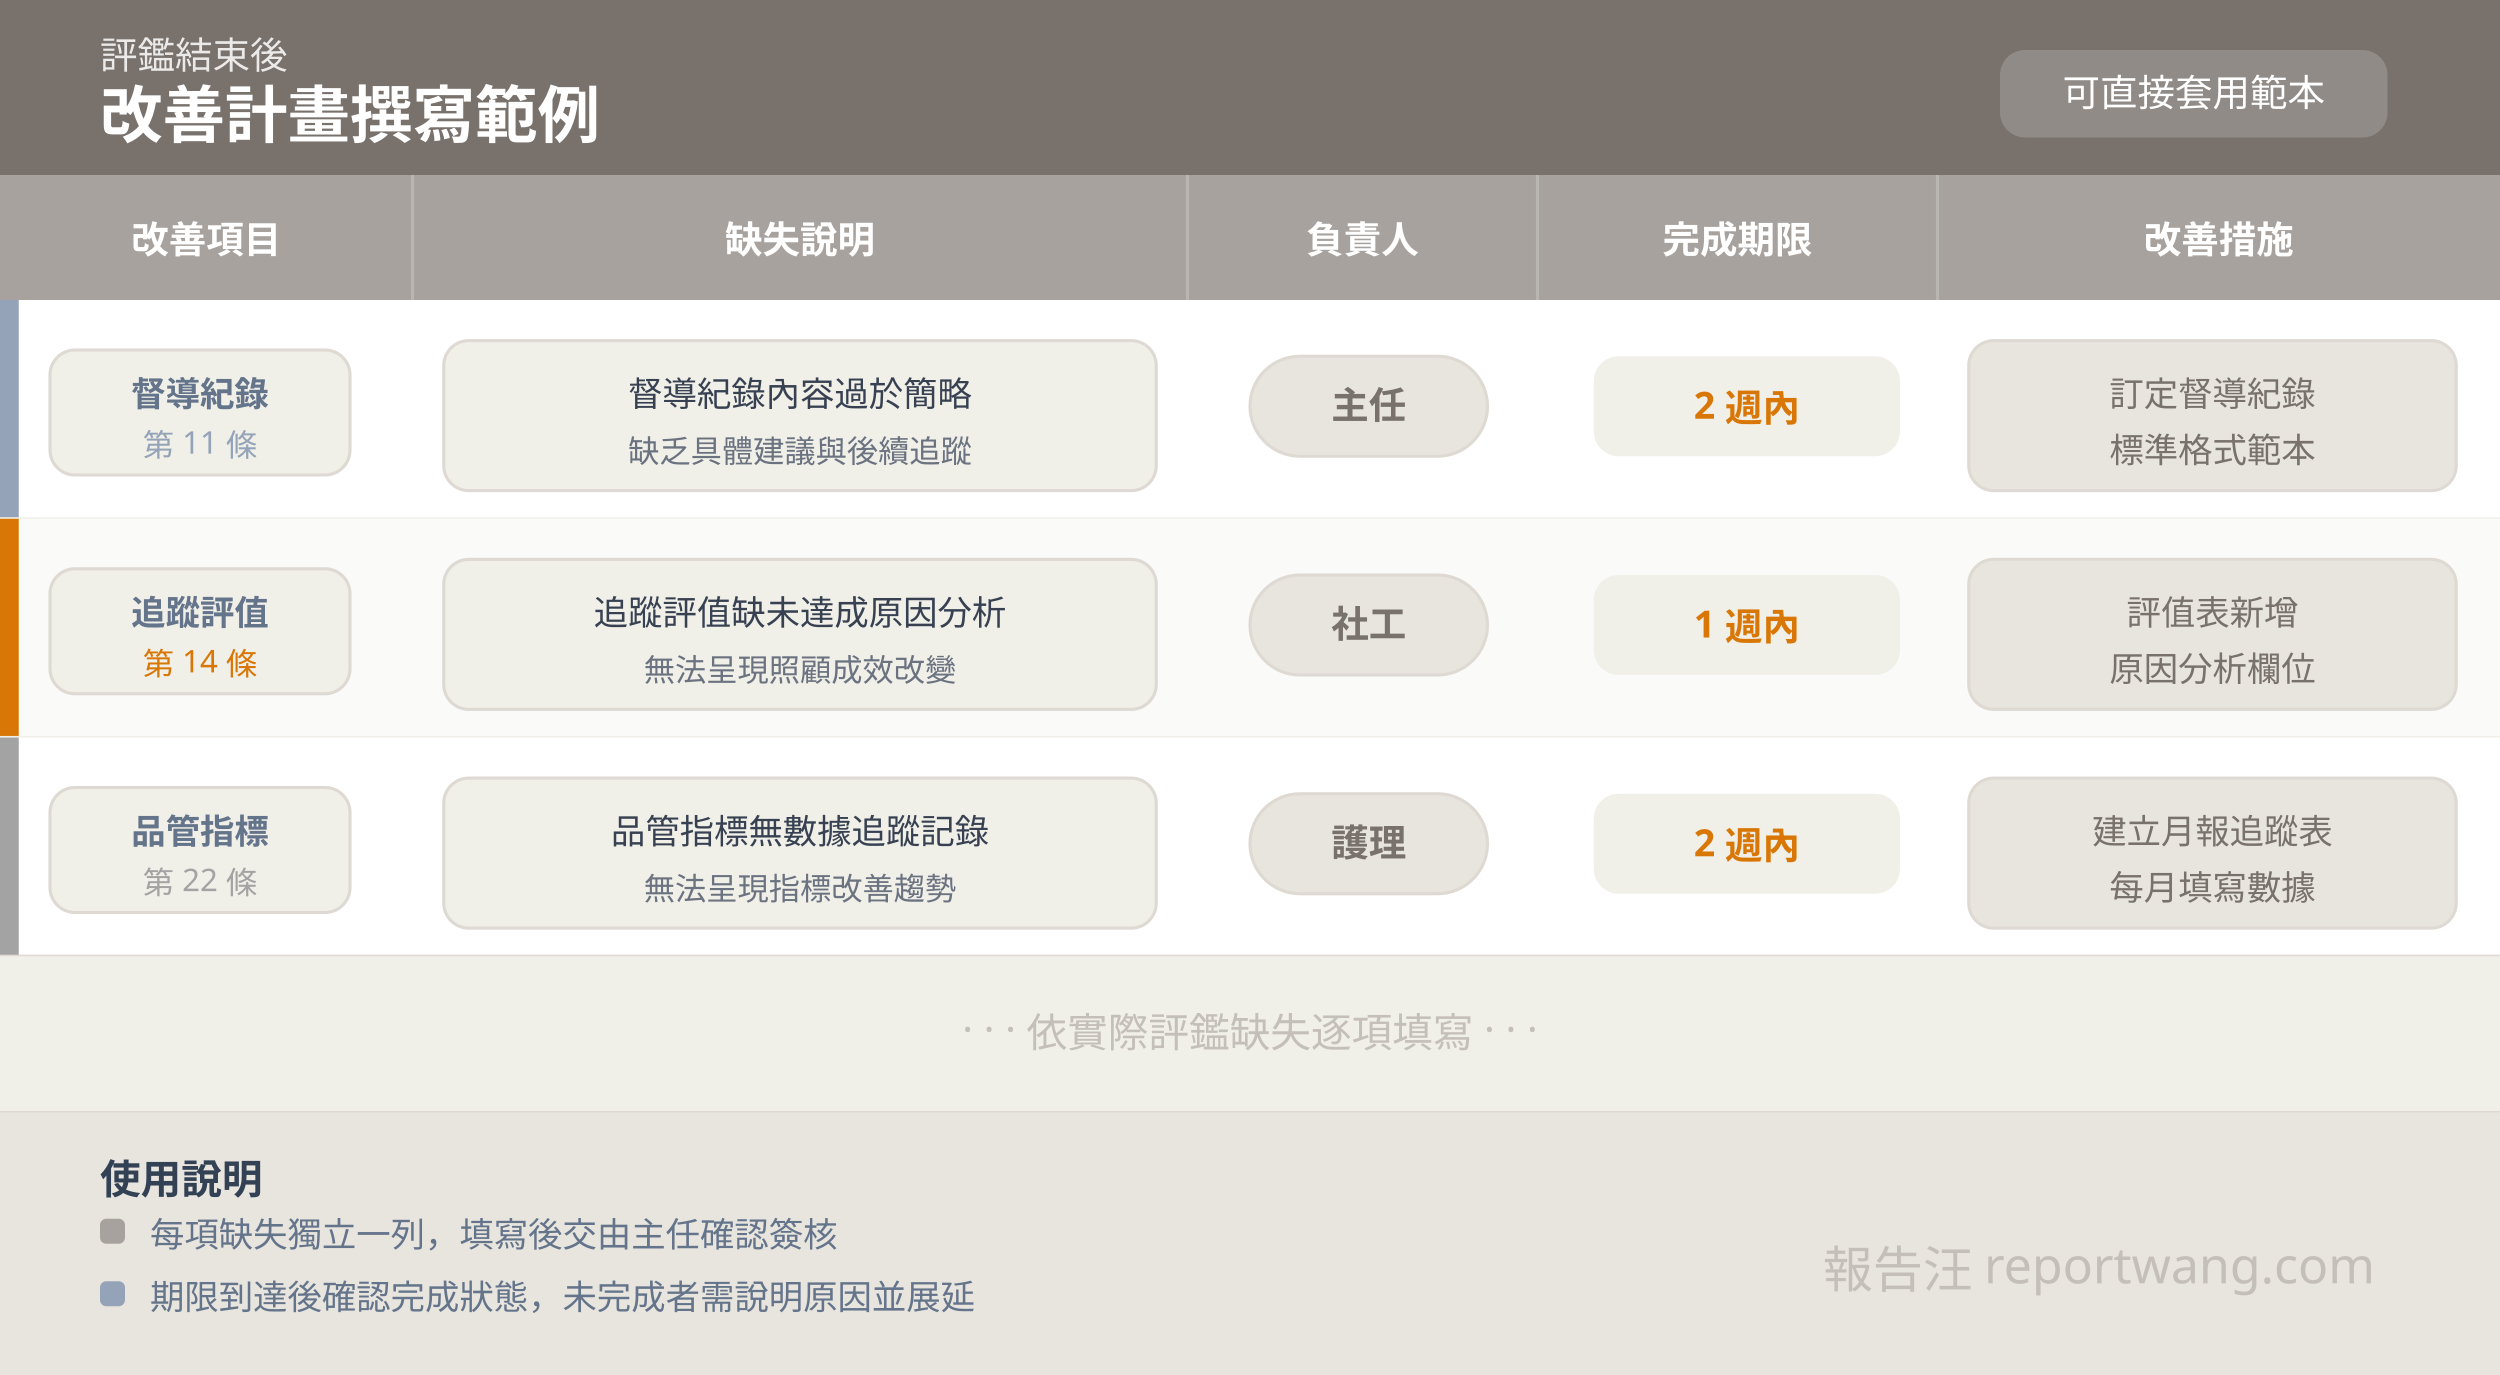
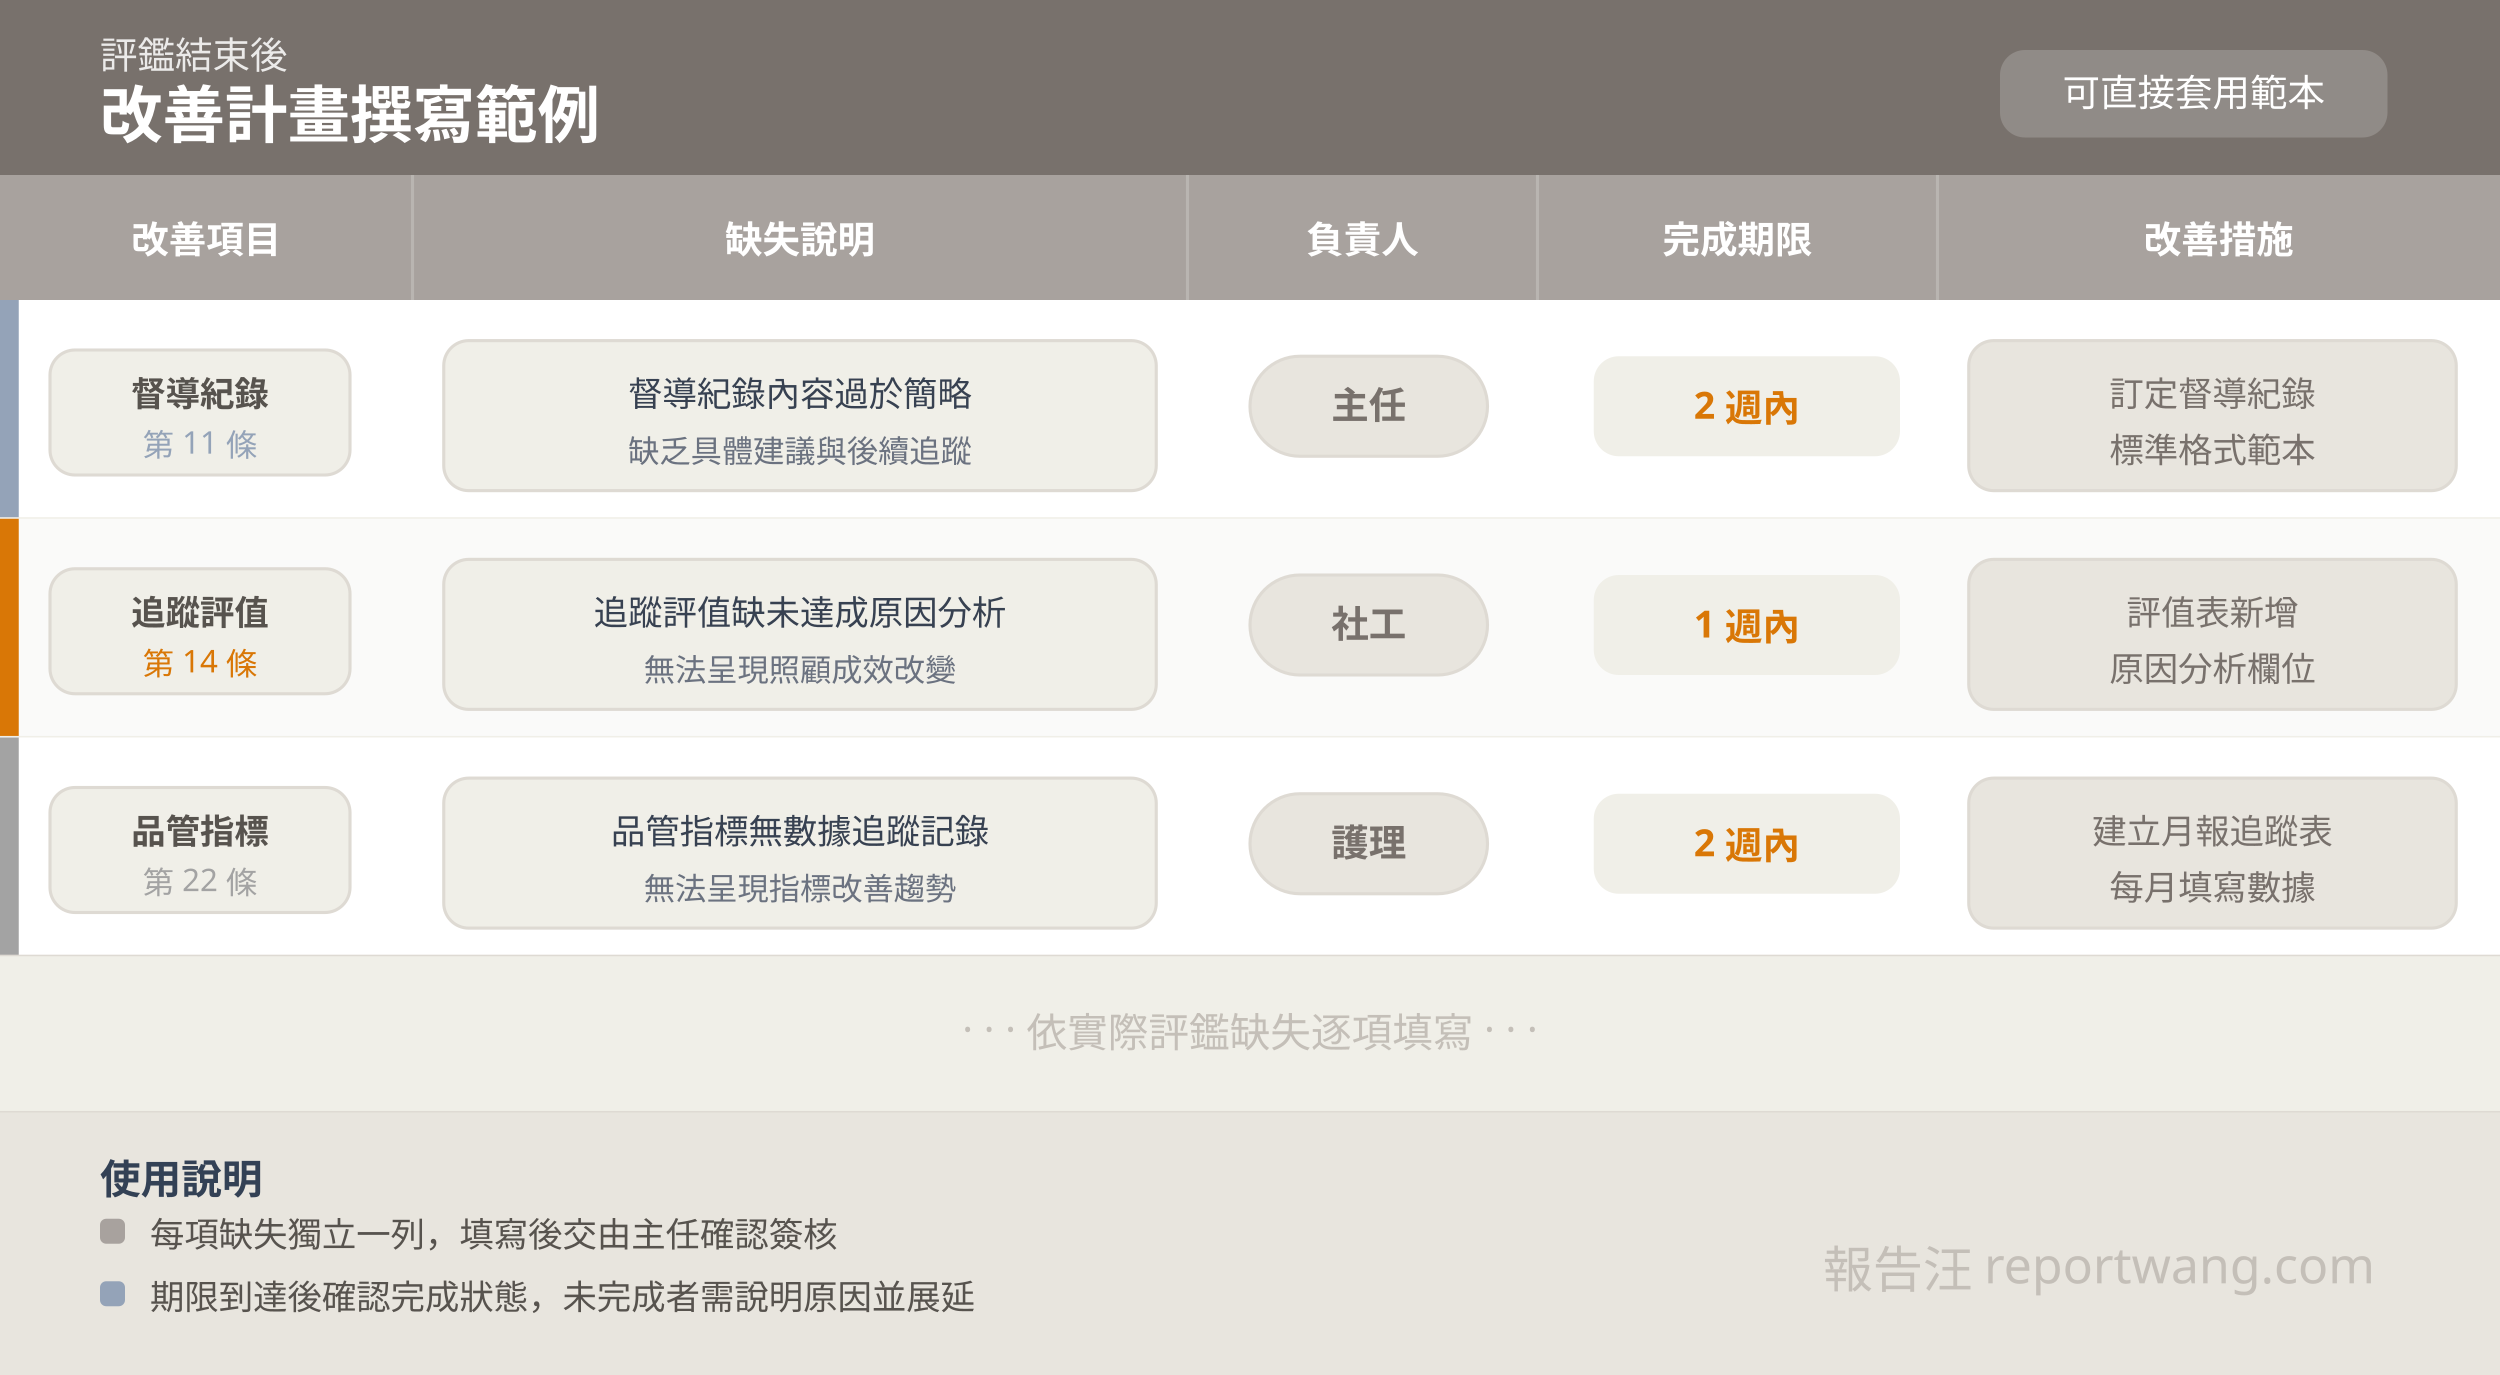
<svg xmlns="http://www.w3.org/2000/svg" width="800" height="440" viewBox="0 0 800 440">
  <rect width="800" height="440" fill="#f0efe8" />
  <rect x="0" y="0" width="800" height="56" fill="#78716c" />
  <text x="32" y="22" font-family="'Noto Sans TC', sans-serif" font-size="12" fill="rgba(255,255,255,0.85)">評鑑結束後</text>
  <text x="32" y="44" font-family="'Noto Sans TC', sans-serif" font-size="20" fill="white" font-weight="700">改善計畫撰寫範例</text>
  <rect x="640" y="16" width="124" height="28" rx="8" fill="rgba(255,255,255,0.18)" />
  <text x="702" y="34" text-anchor="middle" font-family="'Noto Sans TC', sans-serif" font-size="12" fill="white">可直接套用範本</text>
  <rect x="0" y="56" width="800" height="40" fill="#a8a29e" />
  <text x="66" y="81" text-anchor="middle" font-family="'Noto Sans TC', sans-serif" font-size="12" fill="white" font-weight="600">改善項目</text>
  <line x1="132" y1="56" x2="132" y2="96" stroke="rgba(255,255,255,0.2)" stroke-width="1" />
  <text x="256" y="81" text-anchor="middle" font-family="'Noto Sans TC', sans-serif" font-size="12" fill="white" font-weight="600">缺失說明</text>
  <line x1="380" y1="56" x2="380" y2="96" stroke="rgba(255,255,255,0.2)" stroke-width="1" />
  <text x="436" y="81" text-anchor="middle" font-family="'Noto Sans TC', sans-serif" font-size="12" fill="white" font-weight="600">負責人</text>
  <line x1="492" y1="56" x2="492" y2="96" stroke="rgba(255,255,255,0.2)" stroke-width="1" />
  <text x="556" y="81" text-anchor="middle" font-family="'Noto Sans TC', sans-serif" font-size="12" fill="white" font-weight="600">完成期限</text>
  <line x1="620" y1="56" x2="620" y2="96" stroke="rgba(255,255,255,0.2)" stroke-width="1" />
  <text x="710" y="81" text-anchor="middle" font-family="'Noto Sans TC', sans-serif" font-size="12" fill="white" font-weight="600">改善措施</text>
  <line x1="132" y1="96" x2="132" y2="356" stroke="#dedad3" stroke-width="1" />
  <line x1="380" y1="96" x2="380" y2="356" stroke="#dedad3" stroke-width="1" />
  <line x1="492" y1="96" x2="492" y2="356" stroke="#dedad3" stroke-width="1" />
  <line x1="620" y1="96" x2="620" y2="356" stroke="#dedad3" stroke-width="1" />
  <rect x="0" y="96" width="800" height="70" fill="white" />
  <rect x="0" y="96" width="6" height="70" fill="#94a3b8" />
  <rect x="16" y="112" width="96" height="40" rx="8" fill="#f0efe8" stroke="#dedad3" stroke-width="1" />
-   <text x="64" y="130" text-anchor="middle" font-family="'Noto Sans TC', sans-serif" font-size="11" fill="#64748b" font-weight="600">督導紀錄</text>
+   <text x="64" y="130" text-anchor="middle" font-family="'Noto Sans TC', sans-serif" font-size="11" fill="#57534e" font-weight="600">督導紀錄</text>
  <text x="64" y="146" text-anchor="middle" font-family="'Noto Sans TC', sans-serif" font-size="10" fill="#94a3b8">第 11 條</text>
  <rect x="142" y="109" width="228" height="48" rx="8" fill="#f0efe8" stroke="#dedad3" stroke-width="1" />
  <text x="256" y="130" text-anchor="middle" font-family="'Noto Sans TC', sans-serif" font-size="11" fill="#374151">督導紀錄內容過於簡略</text>
  <text x="256" y="148" text-anchor="middle" font-family="'Noto Sans TC', sans-serif" font-size="10" fill="#6b7280">缺乏具體建議與後續追蹤</text>
  <rect x="400" y="114" width="76" height="32" rx="16" fill="#e8e5de" stroke="#dedad3" stroke-width="1" />
  <text x="438" y="134" text-anchor="middle" font-family="'Noto Sans TC', sans-serif" font-size="12" fill="#78716c" font-weight="600">主任</text>
  <rect x="510" y="114" width="98" height="32" rx="8" fill="#f0efe8" />
  <text x="559" y="134" text-anchor="middle" font-family="'Noto Sans TC', sans-serif" font-size="12" fill="#d97706" font-weight="600">2 週內</text>
  <rect x="630" y="109" width="156" height="48" rx="8" fill="#e8e5de" stroke="#dedad3" stroke-width="1" />
  <text x="708" y="130" text-anchor="middle" font-family="'Noto Sans TC', sans-serif" font-size="11" fill="#78716c">訂定督導紀錄</text>
  <text x="708" y="148" text-anchor="middle" font-family="'Noto Sans TC', sans-serif" font-size="11" fill="#78716c">標準格式範本</text>
  <line x1="0" y1="166" x2="800" y2="166" stroke="#f0efe8" stroke-width="1" />
  <rect x="0" y="166" width="800" height="70" fill="#fafaf9" />
  <rect x="0" y="166" width="6" height="70" fill="#d97706" />
  <rect x="16" y="182" width="96" height="40" rx="8" fill="#f0efe8" stroke="#dedad3" stroke-width="1" />
-   <text x="64" y="200" text-anchor="middle" font-family="'Noto Sans TC', sans-serif" font-size="11" fill="#64748b" font-weight="600">追蹤評值</text>
+   <text x="64" y="200" text-anchor="middle" font-family="'Noto Sans TC', sans-serif" font-size="11" fill="#57534e" font-weight="600">追蹤評值</text>
  <text x="64" y="216" text-anchor="middle" font-family="'Noto Sans TC', sans-serif" font-size="10" fill="#d97706">第 14 條</text>
  <rect x="142" y="179" width="228" height="48" rx="8" fill="#f0efe8" stroke="#dedad3" stroke-width="1" />
  <text x="256" y="200" text-anchor="middle" font-family="'Noto Sans TC', sans-serif" font-size="11" fill="#374151">追蹤評值缺未達成原因分析</text>
  <text x="256" y="218" text-anchor="middle" font-family="'Noto Sans TC', sans-serif" font-size="10" fill="#6b7280">無法呈現照顧成效改變</text>
  <rect x="400" y="184" width="76" height="32" rx="16" fill="#e8e5de" stroke="#dedad3" stroke-width="1" />
  <text x="438" y="204" text-anchor="middle" font-family="'Noto Sans TC', sans-serif" font-size="12" fill="#78716c" font-weight="600">社工</text>
  <rect x="510" y="184" width="98" height="32" rx="8" fill="#f0efe8" />
  <text x="559" y="204" text-anchor="middle" font-family="'Noto Sans TC', sans-serif" font-size="12" fill="#d97706" font-weight="600">1 週內</text>
  <rect x="630" y="179" width="156" height="48" rx="8" fill="#e8e5de" stroke="#dedad3" stroke-width="1" />
  <text x="708" y="200" text-anchor="middle" font-family="'Noto Sans TC', sans-serif" font-size="11" fill="#78716c">評值表新增</text>
  <text x="708" y="218" text-anchor="middle" font-family="'Noto Sans TC', sans-serif" font-size="11" fill="#78716c">原因分析欄位</text>
  <line x1="0" y1="236" x2="800" y2="236" stroke="#f0efe8" stroke-width="1" />
  <rect x="0" y="236" width="800" height="70" fill="white" />
  <rect x="0" y="236" width="6" height="70" fill="#a3a3a3" />
  <rect x="16" y="252" width="96" height="40" rx="8" fill="#f0efe8" stroke="#dedad3" stroke-width="1" />
-   <text x="64" y="270" text-anchor="middle" font-family="'Noto Sans TC', sans-serif" font-size="11" fill="#64748b" font-weight="600">品管指標</text>
+   <text x="64" y="270" text-anchor="middle" font-family="'Noto Sans TC', sans-serif" font-size="11" fill="#57534e" font-weight="600">品管指標</text>
  <text x="64" y="286" text-anchor="middle" font-family="'Noto Sans TC', sans-serif" font-size="10" fill="#a3a3a3">第 22 條</text>
  <rect x="142" y="249" width="228" height="48" rx="8" fill="#f0efe8" stroke="#dedad3" stroke-width="1" />
  <text x="256" y="270" text-anchor="middle" font-family="'Noto Sans TC', sans-serif" font-size="11" fill="#374151">品管指標無數據追蹤記錄</text>
  <text x="256" y="288" text-anchor="middle" font-family="'Noto Sans TC', sans-serif" font-size="10" fill="#6b7280">無法呈現指標改善趨勢</text>
  <rect x="400" y="254" width="76" height="32" rx="16" fill="#e8e5de" stroke="#dedad3" stroke-width="1" />
  <text x="438" y="274" text-anchor="middle" font-family="'Noto Sans TC', sans-serif" font-size="12" fill="#78716c" font-weight="600">護理</text>
  <rect x="510" y="254" width="98" height="32" rx="8" fill="#f0efe8" />
  <text x="559" y="274" text-anchor="middle" font-family="'Noto Sans TC', sans-serif" font-size="12" fill="#d97706" font-weight="600">2 週內</text>
  <rect x="630" y="249" width="156" height="48" rx="8" fill="#e8e5de" stroke="#dedad3" stroke-width="1" />
  <text x="708" y="270" text-anchor="middle" font-family="'Noto Sans TC', sans-serif" font-size="11" fill="#78716c">建立月報追蹤表</text>
  <text x="708" y="288" text-anchor="middle" font-family="'Noto Sans TC', sans-serif" font-size="11" fill="#78716c">每月填寫數據</text>
  <line x1="0" y1="306" x2="800" y2="306" stroke="#dedad3" stroke-width="1" />
  <rect x="0" y="306" width="800" height="50" fill="#f0efe8" />
  <text x="400" y="334" text-anchor="middle" font-family="'Noto Sans TC', sans-serif" font-size="13" fill="#c4bfb8">· · · 依實際評鑑缺失逐項填寫 · · ·</text>
  <line x1="0" y1="356" x2="800" y2="356" stroke="#dedad3" stroke-width="1" />
  <rect x="0" y="356" width="800" height="84" fill="#e8e5de" />
  <text x="32" y="382" font-family="'Noto Sans TC', sans-serif" font-size="13" fill="#334155" font-weight="600">使用說明</text>
  <rect x="32" y="390" width="8" height="8" rx="2" fill="#a8a29e" />
-   <text x="48" y="399" font-family="'Noto Sans TC', sans-serif" font-size="11" fill="#64748b">每項缺失獨立一列，填寫後交由主任確認簽核</text>
+   <text x="48" y="399" font-family="'Noto Sans TC', sans-serif" font-size="11" fill="#57534e">每項缺失獨立一列，填寫後交由主任確認簽核</text>
  <rect x="32" y="410" width="8" height="8" rx="2" fill="#94a3b8" />
-   <text x="48" y="419" font-family="'Noto Sans TC', sans-serif" font-size="11" fill="#64748b">期限到達後確認完成狀態，未完成者需說明原因並展延</text>
+   <text x="48" y="419" font-family="'Noto Sans TC', sans-serif" font-size="11" fill="#57534e">期限到達後確認完成狀態，未完成者需說明原因並展延</text>
  <text x="760" y="412" font-size="16" fill="#c4bfb8" text-anchor="end" font-weight="400" font-family="'Noto Sans TC', sans-serif">報告汪 reportwang.com</text>
</svg>
